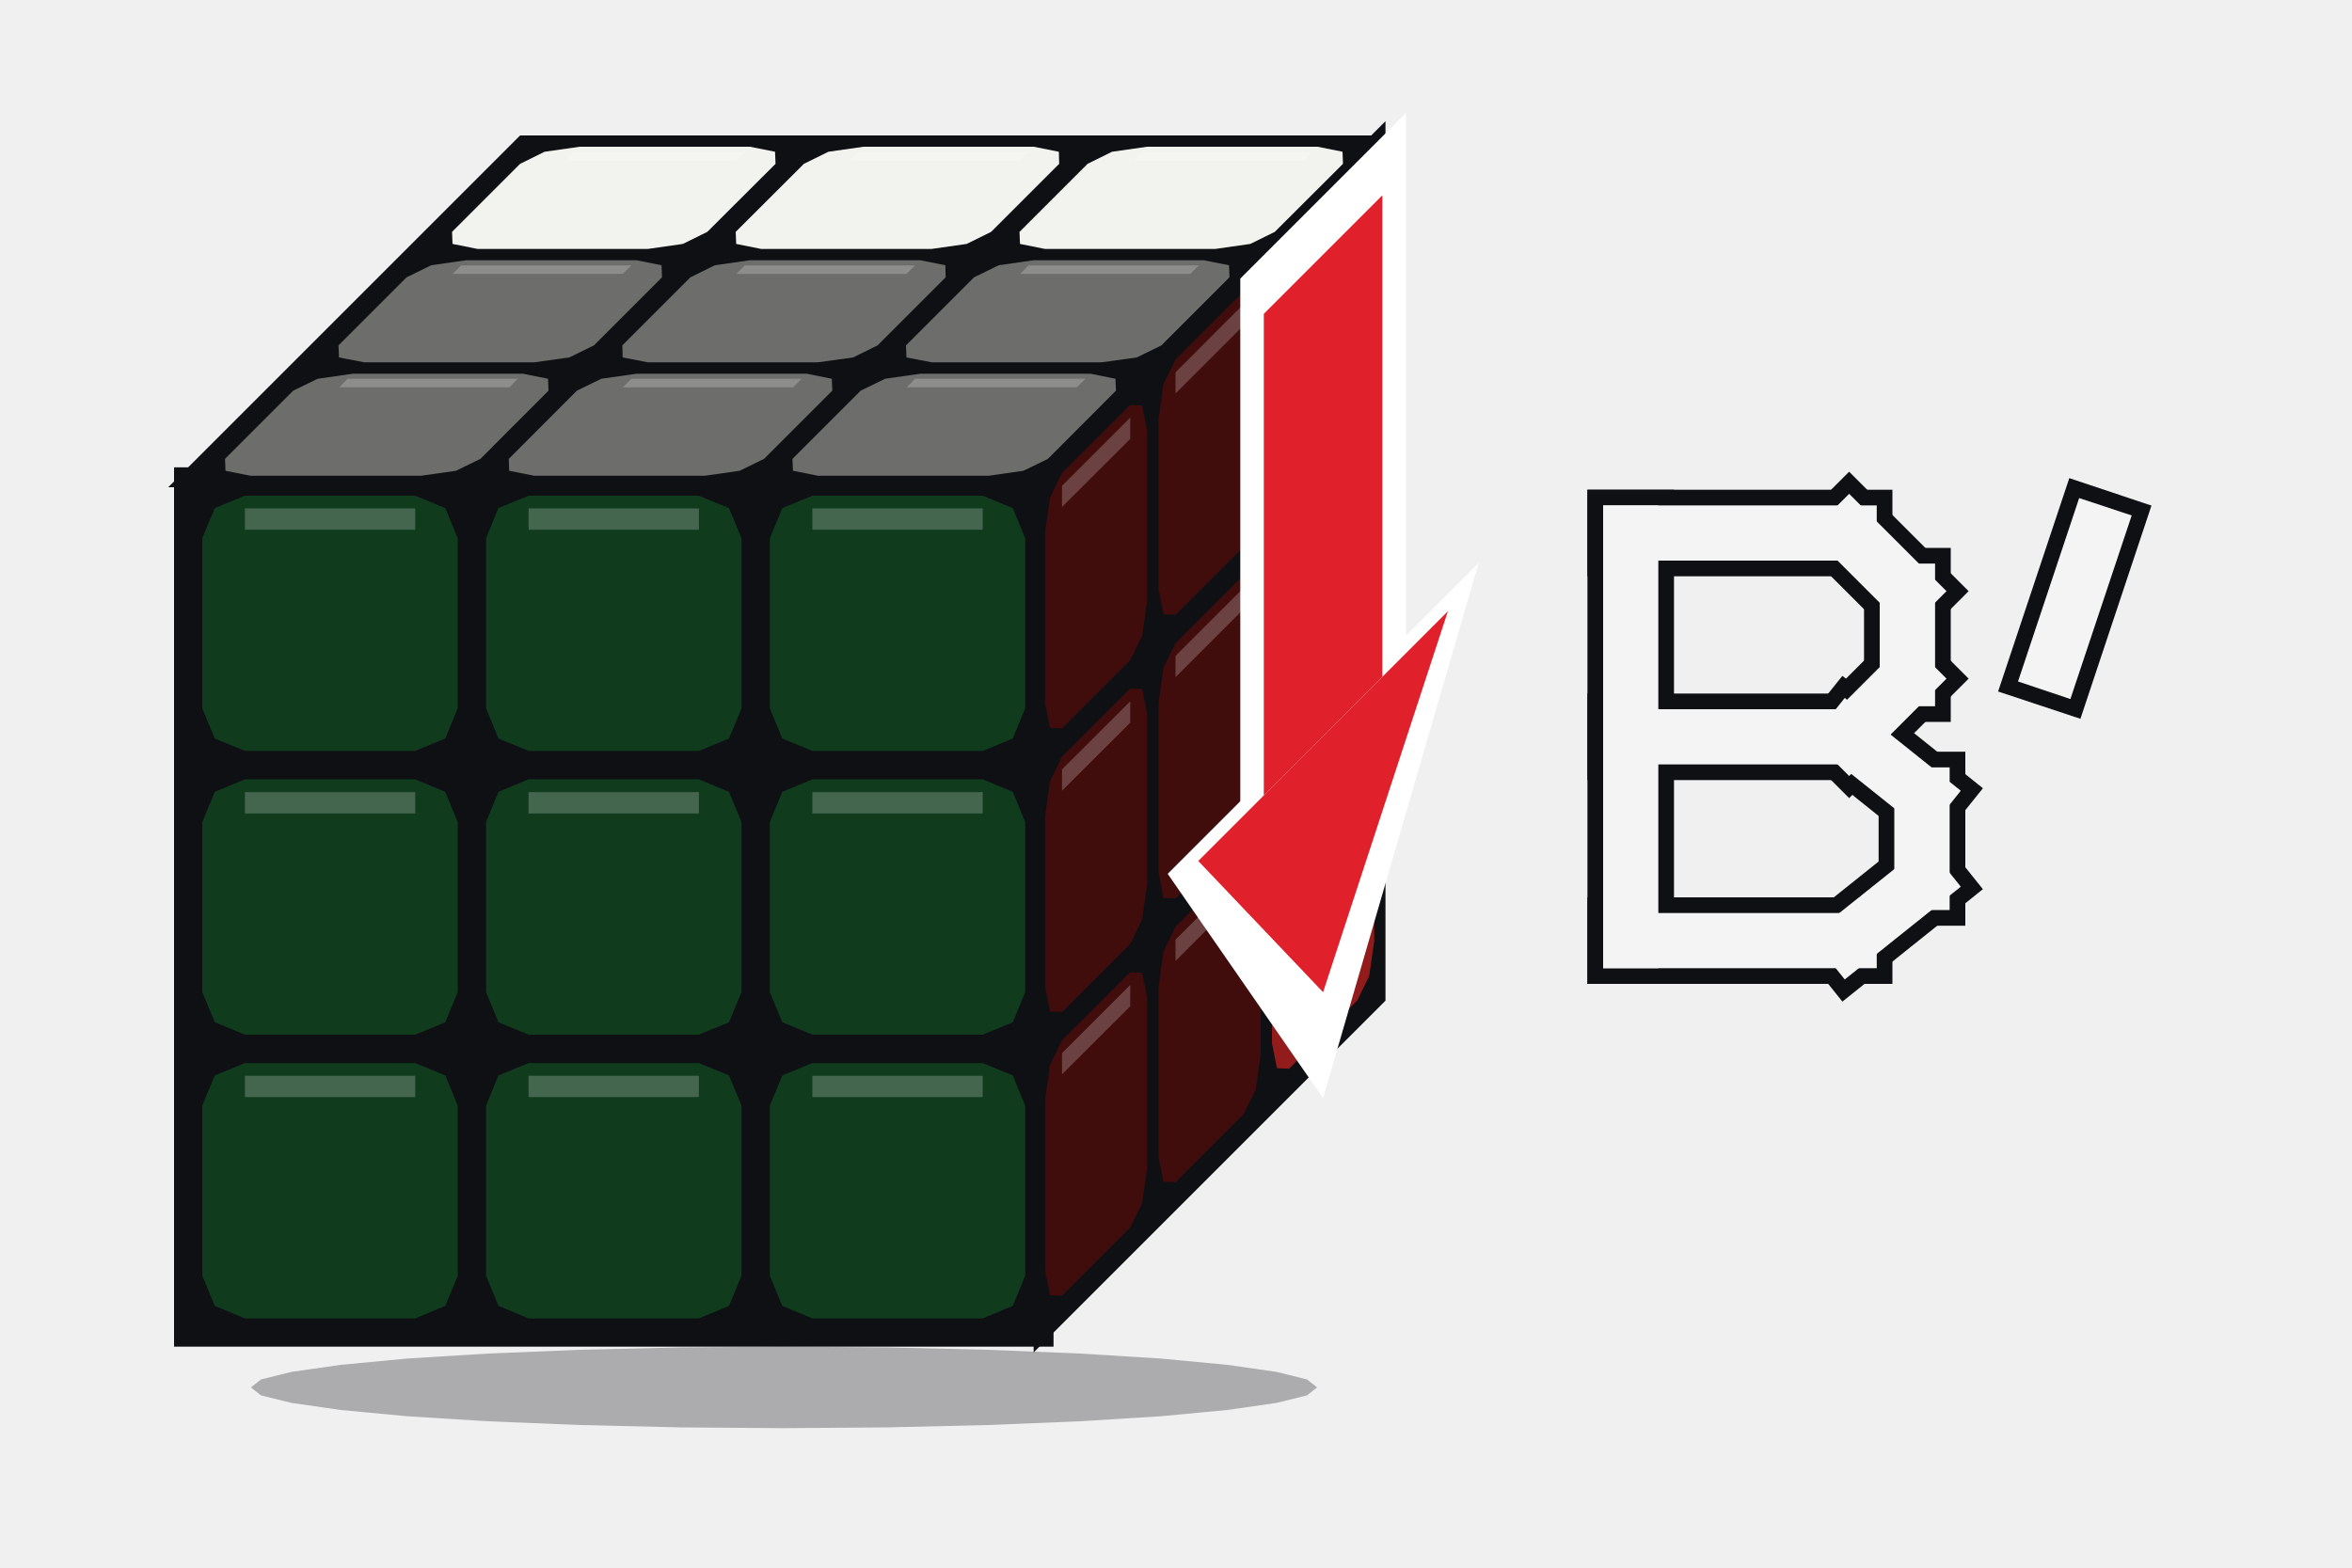
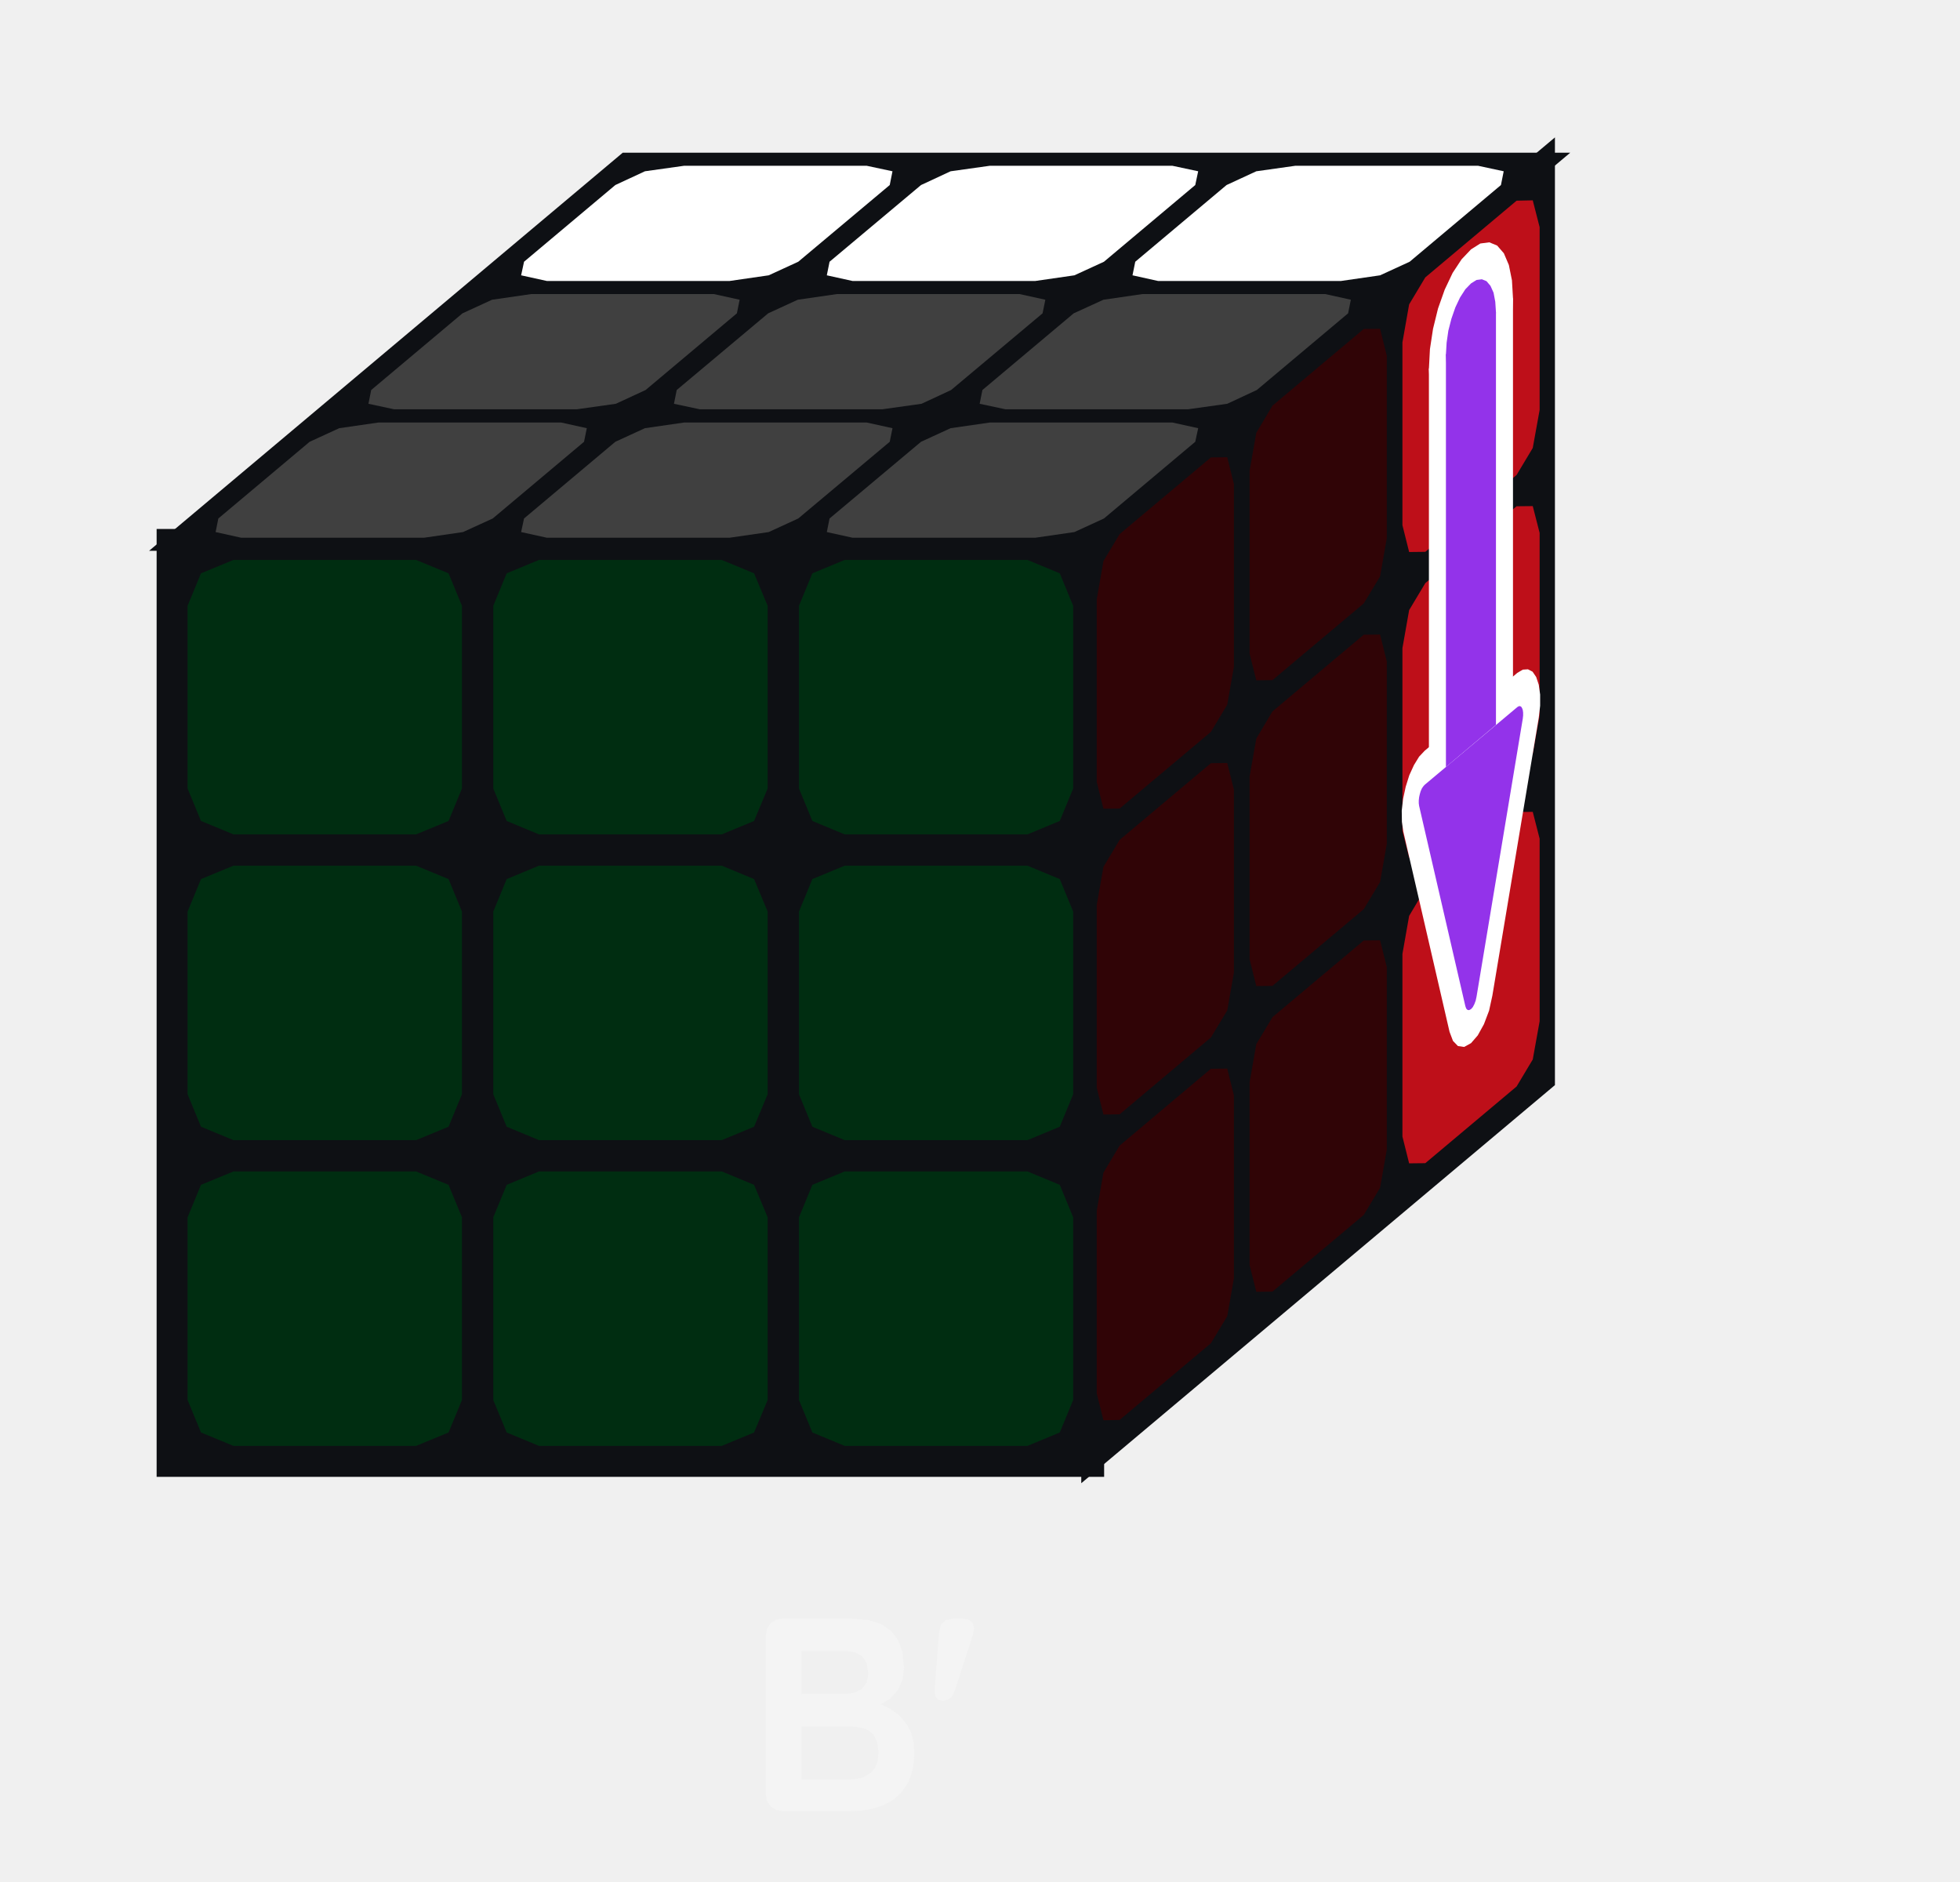
- <svg xmlns="http://www.w3.org/2000/svg" viewBox="0 0 150.00 100.00" width="144" height="96">
-   <polygon points="84.00,88.50 83.35,89.01 81.41,89.49 78.27,89.94 74.04,90.34 68.89,90.66 63.01,90.90 56.63,91.05 50.00,91.10 43.37,91.05 36.99,90.90 31.11,90.66 25.96,90.34 21.73,89.94 18.59,89.49 16.65,89.01 16.00,88.50 16.65,87.99 18.59,87.51 21.73,87.06 25.96,86.66 31.11,86.34 36.99,86.10 43.37,85.95 50.00,85.90 56.63,85.95 63.01,86.10 68.89,86.34 74.04,86.66 78.27,87.06 81.41,87.51 83.35,87.99" fill="#0e1014" fill-opacity="0.30" />
-   <polygon points="11.10,85.90 67.19,85.90 67.19,29.81 11.10,29.81" fill="#0e1014" />
-   <polygon points="10.73,31.08 66.83,31.08 89.27,8.64 33.17,8.64" fill="#0e1014" />
-   <polygon points="65.92,86.27 88.36,63.83 88.36,7.73 65.92,30.17" fill="#0e1014" />
-   <polygon points="49.46,10.45 49.43,9.68 47.83,9.36 36.97,9.36 34.73,9.68 33.17,10.45 28.83,14.79 28.86,15.56 30.46,15.88 41.31,15.88 43.55,15.56 45.11,14.79" fill="#f2f2ee" />
-   <polygon points="36.10,10.23 46.96,10.23 47.50,9.69 36.65,9.69" fill="#ffffff" fill-opacity="0.22" />
-   <polygon points="67.55,10.45 67.53,9.68 65.92,9.36 55.07,9.36 52.83,9.68 51.27,10.45 46.92,14.79 46.95,15.56 48.55,15.88 59.41,15.88 61.65,15.56 63.21,14.79" fill="#f2f2ee" />
-   <polygon points="54.20,10.23 65.06,10.23 65.60,9.69 54.74,9.69" fill="#ffffff" fill-opacity="0.22" />
-   <polygon points="85.65,10.45 85.62,9.68 84.02,9.36 73.16,9.36 70.92,9.68 69.36,10.45 65.02,14.79 65.05,15.56 66.65,15.88 77.50,15.88 79.74,15.56 81.30,14.79" fill="#f2f2ee" />
-   <polygon points="72.29,10.23 83.15,10.23 83.69,9.69 72.84,9.69" fill="#ffffff" fill-opacity="0.22" />
-   <polygon points="42.22,17.69 42.19,16.92 40.59,16.60 29.73,16.60 27.50,16.92 25.93,17.69 21.59,22.03 21.62,22.80 23.22,23.11 34.08,23.11 36.31,22.80 37.88,22.03" fill="#6d6d6b" />
-   <polygon points="28.86,17.47 39.72,17.47 40.26,16.93 29.41,16.93" fill="#ffffff" fill-opacity="0.22" />
-   <polygon points="60.31,17.69 60.29,16.92 58.69,16.60 47.83,16.60 45.59,16.92 44.03,17.69 39.69,22.03 39.71,22.80 41.31,23.11 52.17,23.11 54.41,22.80 55.97,22.03" fill="#6d6d6b" />
-   <polygon points="46.96,17.47 57.82,17.47 58.36,16.93 47.50,16.93" fill="#ffffff" fill-opacity="0.22" />
-   <polygon points="78.41,17.69 78.38,16.92 76.78,16.60 65.92,16.60 63.69,16.92 62.12,17.69 57.78,22.03 57.81,22.80 59.41,23.11 70.27,23.11 72.50,22.80 74.07,22.03" fill="#6d6d6b" />
-   <polygon points="65.06,17.47 75.91,17.47 76.46,16.93 65.60,16.93" fill="#ffffff" fill-opacity="0.22" />
-   <polygon points="34.98,24.92 34.95,24.16 33.35,23.84 22.50,23.84 20.26,24.16 18.70,24.92 14.35,29.27 14.38,30.03 15.98,30.35 26.84,30.35 29.08,30.03 30.64,29.27" fill="#6d6d6b" />
-   <polygon points="21.63,24.71 32.48,24.71 33.03,24.16 22.17,24.16" fill="#ffffff" fill-opacity="0.22" />
-   <polygon points="53.08,24.92 53.05,24.16 51.45,23.84 40.59,23.84 38.35,24.16 36.79,24.92 32.45,29.27 32.47,30.03 34.08,30.35 44.93,30.35 47.17,30.03 48.73,29.27" fill="#6d6d6b" />
-   <polygon points="39.72,24.71 50.58,24.71 51.12,24.16 40.26,24.16" fill="#ffffff" fill-opacity="0.22" />
-   <polygon points="71.17,24.92 71.14,24.16 69.54,23.84 58.69,23.84 56.45,24.16 54.89,24.92 50.54,29.27 50.57,30.03 52.17,30.35 63.03,30.35 65.27,30.03 66.83,29.27" fill="#6d6d6b" />
-   <polygon points="57.82,24.71 68.67,24.71 69.22,24.16 58.36,24.16" fill="#ffffff" fill-opacity="0.22" />
-   <polygon points="73.16,27.46 72.84,25.86 72.08,25.83 67.73,30.17 66.97,31.73 66.65,33.97 66.65,44.83 66.97,46.43 67.73,46.46 72.08,42.11 72.84,40.55 73.16,38.31" fill="#410c0c" />
-   <polygon points="67.73,32.34 72.08,28.00 72.08,26.64 67.73,30.99" fill="#ffffff" fill-opacity="0.22" />
-   <polygon points="80.40,20.22 80.08,18.62 79.31,18.59 74.97,22.93 74.20,24.50 73.89,26.73 73.89,37.59 74.20,39.19 74.97,39.22 79.31,34.88 80.08,33.31 80.40,31.08" fill="#410c0c" />
-   <polygon points="74.97,25.10 79.31,20.76 79.31,19.40 74.97,23.75" fill="#ffffff" fill-opacity="0.22" />
-   <polygon points="87.64,12.98 87.32,11.38 86.55,11.35 82.21,15.70 81.44,17.26 81.12,19.50 81.12,30.35 81.44,31.95 82.21,31.98 86.55,27.64 87.32,26.08 87.64,23.84" fill="#921b1b" />
-   <polygon points="82.21,17.87 86.55,13.52 86.55,12.17 82.21,16.51" fill="#ffffff" fill-opacity="0.22" />
-   <polygon points="73.16,45.55 72.84,43.95 72.08,43.92 67.73,48.27 66.97,49.83 66.65,52.07 66.65,62.92 66.97,64.53 67.73,64.55 72.08,60.21 72.84,58.65 73.16,56.41" fill="#410c0c" />
-   <polygon points="67.73,50.44 72.08,46.10 72.08,44.74 67.73,49.08" fill="#ffffff" fill-opacity="0.22" />
-   <polygon points="80.40,38.31 80.08,36.71 79.31,36.69 74.97,41.03 74.20,42.59 73.89,44.83 73.89,55.69 74.20,57.29 74.97,57.31 79.31,52.97 80.08,51.41 80.40,49.17" fill="#410c0c" />
-   <polygon points="74.97,43.20 79.31,38.86 79.31,37.50 74.97,41.84" fill="#ffffff" fill-opacity="0.22" />
-   <polygon points="87.64,31.08 87.32,29.47 86.55,29.45 82.21,33.79 81.44,35.35 81.12,37.59 81.12,48.45 81.44,50.05 82.21,50.08 86.55,45.73 87.32,44.17 87.64,41.93" fill="#921b1b" />
-   <polygon points="82.21,35.96 86.55,31.62 86.55,30.26 82.21,34.60" fill="#ffffff" fill-opacity="0.22" />
-   <polygon points="73.16,63.65 72.84,62.05 72.08,62.02 67.73,66.36 66.97,67.92 66.65,70.16 66.65,81.02 66.97,82.62 67.73,82.65 72.08,78.30 72.84,76.74 73.16,74.50" fill="#410c0c" />
-   <polygon points="67.73,68.53 72.08,64.19 72.08,62.83 67.73,67.18" fill="#ffffff" fill-opacity="0.22" />
-   <polygon points="80.40,56.41 80.08,54.81 79.31,54.78 74.97,59.12 74.20,60.69 73.89,62.92 73.89,73.78 74.20,75.38 74.97,75.41 79.31,71.07 80.08,69.50 80.40,67.27" fill="#410c0c" />
-   <polygon points="74.97,61.30 79.31,56.95 79.31,55.60 74.97,59.94" fill="#ffffff" fill-opacity="0.22" />
-   <polygon points="87.64,49.17 87.32,47.57 86.55,47.54 82.21,51.89 81.44,53.45 81.12,55.69 81.12,66.54 81.44,68.14 82.21,68.17 86.55,63.83 87.32,62.27 87.64,60.03" fill="#921b1b" />
-   <polygon points="82.21,54.06 86.55,49.71 86.55,48.36 82.21,52.70" fill="#ffffff" fill-opacity="0.22" />
-   <polygon points="29.19,34.33 28.40,32.41 26.48,31.62 15.62,31.62 13.70,32.41 12.90,34.33 12.90,45.19 13.70,47.11 15.62,47.90 26.48,47.90 28.40,47.11 29.19,45.19" fill="#103b1d" />
-   <polygon points="15.62,33.79 26.48,33.79 26.48,32.43 15.62,32.43" fill="#ffffff" fill-opacity="0.22" />
-   <polygon points="47.29,34.33 46.49,32.41 44.57,31.62 33.71,31.62 31.79,32.41 31.00,34.33 31.00,45.19 31.79,47.11 33.71,47.90 44.57,47.90 46.49,47.11 47.29,45.19" fill="#103b1d" />
-   <polygon points="33.71,33.79 44.57,33.79 44.57,32.43 33.71,32.43" fill="#ffffff" fill-opacity="0.22" />
-   <polygon points="65.38,34.33 64.59,32.41 62.67,31.62 51.81,31.62 49.89,32.41 49.10,34.33 49.10,45.19 49.89,47.11 51.81,47.90 62.67,47.90 64.59,47.11 65.38,45.19" fill="#103b1d" />
-   <polygon points="51.81,33.79 62.67,33.79 62.67,32.43 51.81,32.43" fill="#ffffff" fill-opacity="0.22" />
-   <polygon points="29.19,52.43 28.40,50.51 26.48,49.71 15.62,49.71 13.70,50.51 12.90,52.43 12.90,63.29 13.70,65.21 15.62,66.00 26.48,66.00 28.40,65.21 29.19,63.29" fill="#103b1d" />
-   <polygon points="15.62,51.89 26.48,51.89 26.48,50.53 15.62,50.53" fill="#ffffff" fill-opacity="0.22" />
-   <polygon points="47.29,52.43 46.49,50.51 44.57,49.71 33.71,49.71 31.79,50.51 31.00,52.43 31.00,63.29 31.79,65.21 33.71,66.00 44.57,66.00 46.49,65.21 47.29,63.29" fill="#103b1d" />
-   <polygon points="33.71,51.89 44.57,51.89 44.57,50.53 33.71,50.53" fill="#ffffff" fill-opacity="0.22" />
-   <polygon points="65.38,52.43 64.59,50.51 62.67,49.71 51.81,49.71 49.89,50.51 49.10,52.43 49.10,63.29 49.89,65.21 51.81,66.00 62.67,66.00 64.59,65.21 65.38,63.29" fill="#103b1d" />
-   <polygon points="51.81,51.89 62.67,51.89 62.67,50.53 51.81,50.53" fill="#ffffff" fill-opacity="0.22" />
-   <polygon points="29.19,70.52 28.40,68.60 26.48,67.81 15.62,67.81 13.70,68.60 12.90,70.52 12.90,81.38 13.70,83.30 15.62,84.10 26.48,84.10 28.40,83.30 29.19,81.38" fill="#103b1d" />
-   <polygon points="15.62,69.98 26.48,69.98 26.48,68.62 15.62,68.62" fill="#ffffff" fill-opacity="0.22" />
-   <polygon points="47.29,70.52 46.49,68.60 44.57,67.81 33.71,67.81 31.79,68.60 31.00,70.52 31.00,81.38 31.79,83.30 33.71,84.10 44.57,84.10 46.49,83.30 47.29,81.38" fill="#103b1d" />
-   <polygon points="33.71,69.98 44.57,69.98 44.57,68.62 33.71,68.62" fill="#ffffff" fill-opacity="0.22" />
-   <polygon points="65.38,70.52 64.59,68.60 62.67,67.81 51.81,67.81 49.89,68.60 49.10,70.52 49.10,81.38 49.89,83.30 51.81,84.10 62.67,84.10 64.59,83.30 65.38,81.38" fill="#103b1d" />
-   <polygon points="51.81,69.98 62.67,69.98 62.67,68.62 51.81,68.62" fill="#ffffff" fill-opacity="0.22" />
-   <polygon points="89.67,7.20 89.67,41.67 79.10,52.24 79.10,17.77" fill="#ffffff" />
-   <polygon points="94.30,35.91 84.38,70.05 74.47,55.74" fill="#ffffff" />
-   <polygon points="88.16,12.46 88.16,43.17 80.60,50.74 80.60,20.02" fill="#e0202a" />
-   <polygon points="92.34,38.99 84.38,63.29 76.42,54.92" fill="#e0202a" />
-   <polygon points="101.24,36.76 120.69,36.76 120.69,31.24 101.24,31.24" fill="#0e1014" />
-   <polygon points="114.02,34.00 121.64,41.62 125.55,37.71 117.93,30.09" fill="#0e1014" />
-   <polygon points="118.88,34.95 118.88,46.05 124.41,46.05 124.41,34.95" fill="#0e1014" />
-   <polygon points="121.64,39.38 114.02,47.00 117.93,50.91 125.55,43.29" fill="#0e1014" />
-   <polygon points="120.69,44.24 101.24,44.24 101.24,49.76 120.69,49.76" fill="#0e1014" />
-   <polygon points="114.04,47.43 123.00,54.60 126.46,50.28 117.50,43.11" fill="#0e1014" />
-   <polygon points="119.81,47.95 119.81,59.05 125.34,59.05 125.34,47.95" fill="#0e1014" />
-   <polygon points="123.00,52.40 114.04,59.57 117.50,63.89 126.46,56.72" fill="#0e1014" />
-   <polygon points="120.69,57.24 101.24,57.24 101.24,62.76 120.69,62.76" fill="#0e1014" />
-   <polygon points="101.24,31.24 101.24,62.76 106.76,62.76 106.76,31.24" fill="#0e1014" />
-   <polygon points="131.97,30.50 127.43,44.11 132.68,45.85 137.21,32.25" fill="#0e1014" />
-   <polygon points="102.24,35.76 119.69,35.76 119.69,32.24 102.24,32.24" fill="#f4f4f4" />
-   <polygon points="115.43,34.00 121.64,40.21 124.14,37.71 117.93,31.50" fill="#f4f4f4" />
-   <polygon points="119.88,35.95 119.88,45.05 123.41,45.05 123.41,35.95" fill="#f4f4f4" />
-   <polygon points="121.64,40.79 115.43,47.00 117.93,49.50 124.14,43.29" fill="#f4f4f4" />
-   <polygon points="119.69,45.24 102.24,45.24 102.24,48.76 119.69,48.76" fill="#f4f4f4" />
-   <polygon points="115.45,47.28 122.85,53.19 125.05,50.44 117.65,44.52" fill="#f4f4f4" />
-   <polygon points="120.81,48.95 120.81,58.05 124.34,58.05 124.34,48.95" fill="#f4f4f4" />
-   <polygon points="122.85,53.81 115.45,59.72 117.65,62.48 125.05,56.56" fill="#f4f4f4" />
-   <polygon points="119.69,58.24 102.24,58.24 102.24,61.76 119.69,61.76" fill="#f4f4f4" />
-   <polygon points="102.24,32.24 102.24,61.76 105.76,61.76 105.76,32.24" fill="#f4f4f4" />
-   <polygon points="132.60,31.77 128.70,43.47 132.04,44.59 135.95,32.88" fill="#f4f4f4" />
+ <svg xmlns="http://www.w3.org/2000/svg" viewBox="0 0 114.00 109.20" width="100" height="96">
+   <polygon points="9.11,85.76 64.22,85.76 64.22,30.64 9.11,30.64" fill="#0e1014" />
+   <polygon points="8.67,31.91 63.78,31.91 91.33,8.76 36.22,8.76" fill="#0e1014" />
+   <polygon points="62.89,86.13 90.44,62.98 90.44,7.87 62.89,31.02" fill="#0e1014" />
+   <polygon points="51.75,10.64 51.91,9.84 50.41,9.52 39.79,9.52 37.51,9.84 35.79,10.64 30.48,15.10 30.31,15.89 31.81,16.22 42.43,16.22 44.71,15.89 46.43,15.10" fill="#ffffff" />
+   <polygon points="69.52,10.64 69.69,9.84 68.19,9.52 57.57,9.52 55.29,9.84 53.57,10.64 48.25,15.10 48.09,15.89 49.59,16.22 60.21,16.22 62.49,15.89 64.21,15.10" fill="#ffffff" />
+   <polygon points="87.30,10.64 87.46,9.84 85.97,9.52 75.34,9.52 73.07,9.84 71.34,10.64 66.03,15.10 65.87,15.89 67.36,16.22 77.99,16.22 80.27,15.89 81.99,15.10" fill="#ffffff" />
+   <polygon points="42.86,18.10 43.02,17.31 41.52,16.98 30.90,16.98 28.62,17.31 26.90,18.10 21.59,22.56 21.43,23.36 22.92,23.68 33.55,23.68 35.82,23.36 37.55,22.56" fill="#404040" />
+   <polygon points="60.64,18.10 60.80,17.31 59.30,16.98 48.68,16.98 46.40,17.31 44.68,18.10 39.36,22.56 39.20,23.36 40.70,23.68 51.32,23.68 53.60,23.36 55.32,22.56" fill="#404040" />
+   <polygon points="78.41,18.10 78.57,17.31 77.08,16.98 66.45,16.98 64.18,17.31 62.45,18.10 57.14,22.56 56.98,23.36 58.48,23.68 69.10,23.68 71.38,23.36 73.10,22.56" fill="#404040" />
+   <polygon points="33.97,25.57 34.13,24.78 32.64,24.45 22.01,24.45 19.73,24.78 18.01,25.57 12.70,30.03 12.54,30.82 14.03,31.15 24.66,31.15 26.93,30.82 28.66,30.03" fill="#404040" />
+   <polygon points="51.75,25.57 51.91,24.78 50.41,24.45 39.79,24.45 37.51,24.78 35.79,25.57 30.48,30.03 30.31,30.82 31.81,31.15 42.43,31.15 44.71,30.82 46.43,30.03" fill="#404040" />
+   <polygon points="69.52,25.57 69.69,24.78 68.19,24.45 57.57,24.45 55.29,24.78 53.57,25.57 48.25,30.03 48.09,30.82 49.59,31.15 60.21,31.15 62.49,30.82 64.21,30.03" fill="#404040" />
+   <polygon points="71.77,28.03 71.38,26.47 70.43,26.48 65.12,30.94 64.18,32.51 63.79,34.73 63.79,45.35 64.18,46.91 65.12,46.90 70.43,42.44 71.38,40.86 71.77,38.65" fill="#300406" />
+   <polygon points="80.66,20.56 80.27,19.00 79.32,19.01 74.01,23.47 73.07,25.05 72.68,27.26 72.68,37.89 73.07,39.44 74.01,39.43 79.32,34.97 80.27,33.40 80.66,31.18" fill="#300406" />
+   <polygon points="89.55,13.09 89.15,11.53 88.21,11.55 82.90,16.01 81.96,17.58 81.57,19.79 81.57,30.42 81.96,31.98 82.90,31.97 88.21,27.50 89.15,25.93 89.55,23.72" fill="#be0f19" />
+   <polygon points="71.77,45.80 71.38,44.25 70.43,44.26 65.12,48.72 64.18,50.29 63.79,52.51 63.79,63.13 64.18,64.69 65.12,64.68 70.43,60.21 71.38,58.64 71.77,56.43" fill="#300406" />
+   <polygon points="80.66,38.34 80.27,36.78 79.32,36.79 74.01,41.25 73.07,42.83 72.68,45.04 72.68,55.66 73.07,57.22 74.01,57.21 79.32,52.75 80.27,51.17 80.66,48.96" fill="#300406" />
+   <polygon points="89.55,30.87 89.15,29.31 88.21,29.32 82.90,33.79 81.96,35.36 81.57,37.57 81.57,48.20 81.96,49.75 82.90,49.74 88.21,45.28 89.15,43.71 89.55,41.49" fill="#be0f19" />
+   <polygon points="71.77,63.58 71.38,62.02 70.43,62.03 65.12,66.50 64.18,68.07 63.79,70.28 63.79,80.91 64.18,82.47 65.12,82.45 70.43,77.99 71.38,76.42 71.77,74.21" fill="#300406" />
+   <polygon points="80.66,56.11 80.27,54.56 79.32,54.57 74.01,59.03 73.07,60.60 72.68,62.82 72.68,73.44 73.07,75.00 74.01,74.99 79.32,70.53 80.27,68.95 80.66,66.74" fill="#300406" />
+   <polygon points="89.55,48.65 89.15,47.09 88.21,47.10 82.90,51.56 81.96,53.14 81.57,55.35 81.57,65.97 81.96,67.53 82.90,67.52 88.21,63.06 89.15,61.49 89.55,59.27" fill="#be0f19" />
+   <polygon points="26.87,35.11 26.09,33.22 24.20,32.44 13.58,32.44 11.69,33.22 10.91,35.11 10.91,45.73 11.69,47.62 13.58,48.40 24.20,48.40 26.09,47.62 26.87,45.73" fill="#002d11" />
+   <polygon points="44.65,35.11 43.86,33.22 41.98,32.44 31.35,32.44 29.47,33.22 28.69,35.11 28.69,45.73 29.47,47.62 31.35,48.40 41.98,48.40 43.86,47.62 44.65,45.73" fill="#002d11" />
+   <polygon points="62.42,35.11 61.64,33.22 59.76,32.44 49.13,32.44 47.25,33.22 46.47,35.11 46.47,45.73 47.25,47.62 49.13,48.40 59.76,48.40 61.64,47.62 62.42,45.73" fill="#002d11" />
+   <polygon points="26.87,52.89 26.09,51.00 24.20,50.22 13.58,50.22 11.69,51.00 10.91,52.89 10.91,63.51 11.69,65.40 13.58,66.18 24.20,66.18 26.09,65.40 26.87,63.51" fill="#002d11" />
+   <polygon points="44.65,52.89 43.86,51.00 41.98,50.22 31.35,50.22 29.47,51.00 28.69,52.89 28.69,63.51 29.47,65.40 31.35,66.18 41.98,66.18 43.86,65.40 44.65,63.51" fill="#002d11" />
+   <polygon points="62.42,52.89 61.64,51.00 59.76,50.22 49.13,50.22 47.25,51.00 46.47,52.89 46.47,63.51 47.25,65.40 49.13,66.18 59.76,66.18 61.64,65.40 62.42,63.51" fill="#002d11" />
+   <polygon points="26.87,70.67 26.09,68.78 24.20,68.00 13.58,68.00 11.69,68.78 10.91,70.67 10.91,81.29 11.69,83.18 13.58,83.96 24.20,83.96 26.09,83.18 26.87,81.29" fill="#002d11" />
+   <polygon points="44.65,70.67 43.86,68.78 41.98,68.00 31.35,68.00 29.47,68.78 28.69,70.67 28.69,81.29 29.47,83.18 31.35,83.96 41.98,83.96 43.86,83.18 44.65,81.29" fill="#002d11" />
+   <polygon points="62.42,70.67 61.64,68.78 59.76,68.00 49.13,68.00 47.25,68.78 46.47,70.67 46.47,81.29 47.25,83.18 49.13,83.96 59.76,83.96 61.64,83.18 62.42,81.29" fill="#002d11" />
+   <polygon points="88.00,17.21 88.00,41.20 83.11,45.31 83.11,21.32" fill="#ffffff" />
+   <polygon points="88.00,17.21 87.94,16.18 87.76,15.29 87.47,14.61 87.08,14.16 86.62,13.97 86.10,14.04 85.56,14.38 85.01,14.96 84.49,15.75 84.03,16.72 83.64,17.82 83.35,19.00 83.17,20.18 83.11,21.32 83.17,22.36 83.35,23.24 83.64,23.92 84.03,24.37 84.49,24.56 85.01,24.49 85.56,24.16 86.10,23.58 86.62,22.78 87.08,21.81 87.47,20.71 87.76,19.54 87.94,18.35" fill="#ffffff" />
+   <polygon points="88.25,39.01 88.57,38.82 88.87,38.80 89.14,38.94 89.35,39.25 89.50,39.70 89.58,40.27 89.58,40.92 89.50,41.61 86.80,57.78 86.61,58.65 86.31,59.44 85.95,60.09 85.56,60.54 85.16,60.76 84.80,60.71 84.51,60.41 84.31,59.88 81.62,48.23 81.54,47.67 81.53,47.02 81.61,46.33 81.76,45.63 81.97,44.96 82.24,44.37 82.54,43.88 82.86,43.54" fill="#ffffff" />
+   <polygon points="87.01,18.04 87.01,42.03 84.10,44.48 84.10,20.49" fill="#9333ea" />
+   <polygon points="87.01,18.04 86.97,17.43 86.87,16.90 86.69,16.50 86.46,16.23 86.19,16.12 85.88,16.16 85.56,16.36 85.23,16.70 84.92,17.18 84.65,17.75 84.42,18.41 84.24,19.11 84.14,19.81 84.10,20.49 84.14,21.11 84.24,21.63 84.42,22.04 84.65,22.30 84.92,22.42 85.23,22.37 85.56,22.18 85.88,21.83 86.19,21.36 86.46,20.78 86.69,20.13 86.87,19.43 86.97,18.72" fill="#9333ea" />
+   <polygon points="88.25,41.00 88.33,40.95 88.41,40.94 88.48,40.98 88.53,41.06 88.57,41.17 88.59,41.32 88.59,41.49 88.57,41.67 85.88,57.84 85.83,58.07 85.75,58.28 85.66,58.45 85.56,58.56 85.45,58.62 85.36,58.61 85.28,58.53 85.23,58.39 82.54,46.74 82.52,46.59 82.52,46.43 82.54,46.24 82.58,46.06 82.63,45.89 82.70,45.73 82.78,45.61 82.86,45.52" fill="#9333ea" />
+   <polygon points="49.54,94.00 50.48,94.08 51.24,94.32 51.83,94.72 52.25,95.28 52.50,95.98 52.58,96.85 52.50,97.55 52.22,98.17 51.76,98.67 51.13,99.05 50.33,99.28 49.35,99.36 49.38,100.27 46.47,100.27 46.62,100.14 46.62,103.52 46.46,103.36 49.50,103.36 50.16,103.26 50.66,102.97 50.90,102.66 51.05,102.27 51.10,101.79 51.02,101.17 50.81,100.75 50.50,100.49 50.12,100.35 49.74,100.29 49.38,100.27 49.35,99.36 49.42,98.64 49.30,98.38 49.74,98.30 50.14,98.08 50.42,97.70 50.50,97.20 50.42,96.61 50.16,96.20 49.76,95.97 49.26,95.89 46.41,95.89 46.62,95.63 46.62,98.53 46.42,98.38 49.30,98.38 49.42,98.64 49.95,98.67 50.55,98.78 51.18,98.96 51.79,99.26 52.34,99.66 52.78,100.22 53.00,100.66 53.14,101.19 53.18,101.79 53.14,102.46 53.02,103.03 52.83,103.52 52.43,104.11 51.93,104.56 51.35,104.87 50.73,105.06 50.10,105.17 49.50,105.20 45.51,105.20 45.13,105.13 44.82,104.92 44.61,104.61 44.54,104.22 44.54,94.98 44.61,94.59 44.82,94.28 45.13,94.07 45.51,94.00" fill="#f4f4f4" />
+   <polygon points="54.62,94.77 54.74,94.34 55.02,94.09 55.45,94.00 55.94,94.00 56.33,94.06 56.57,94.25 56.66,94.54 56.60,94.91 55.51,98.26 55.35,98.55 55.12,98.73 54.82,98.78 54.54,98.71 54.39,98.50 54.36,98.13" fill="#f4f4f4" />
</svg>
